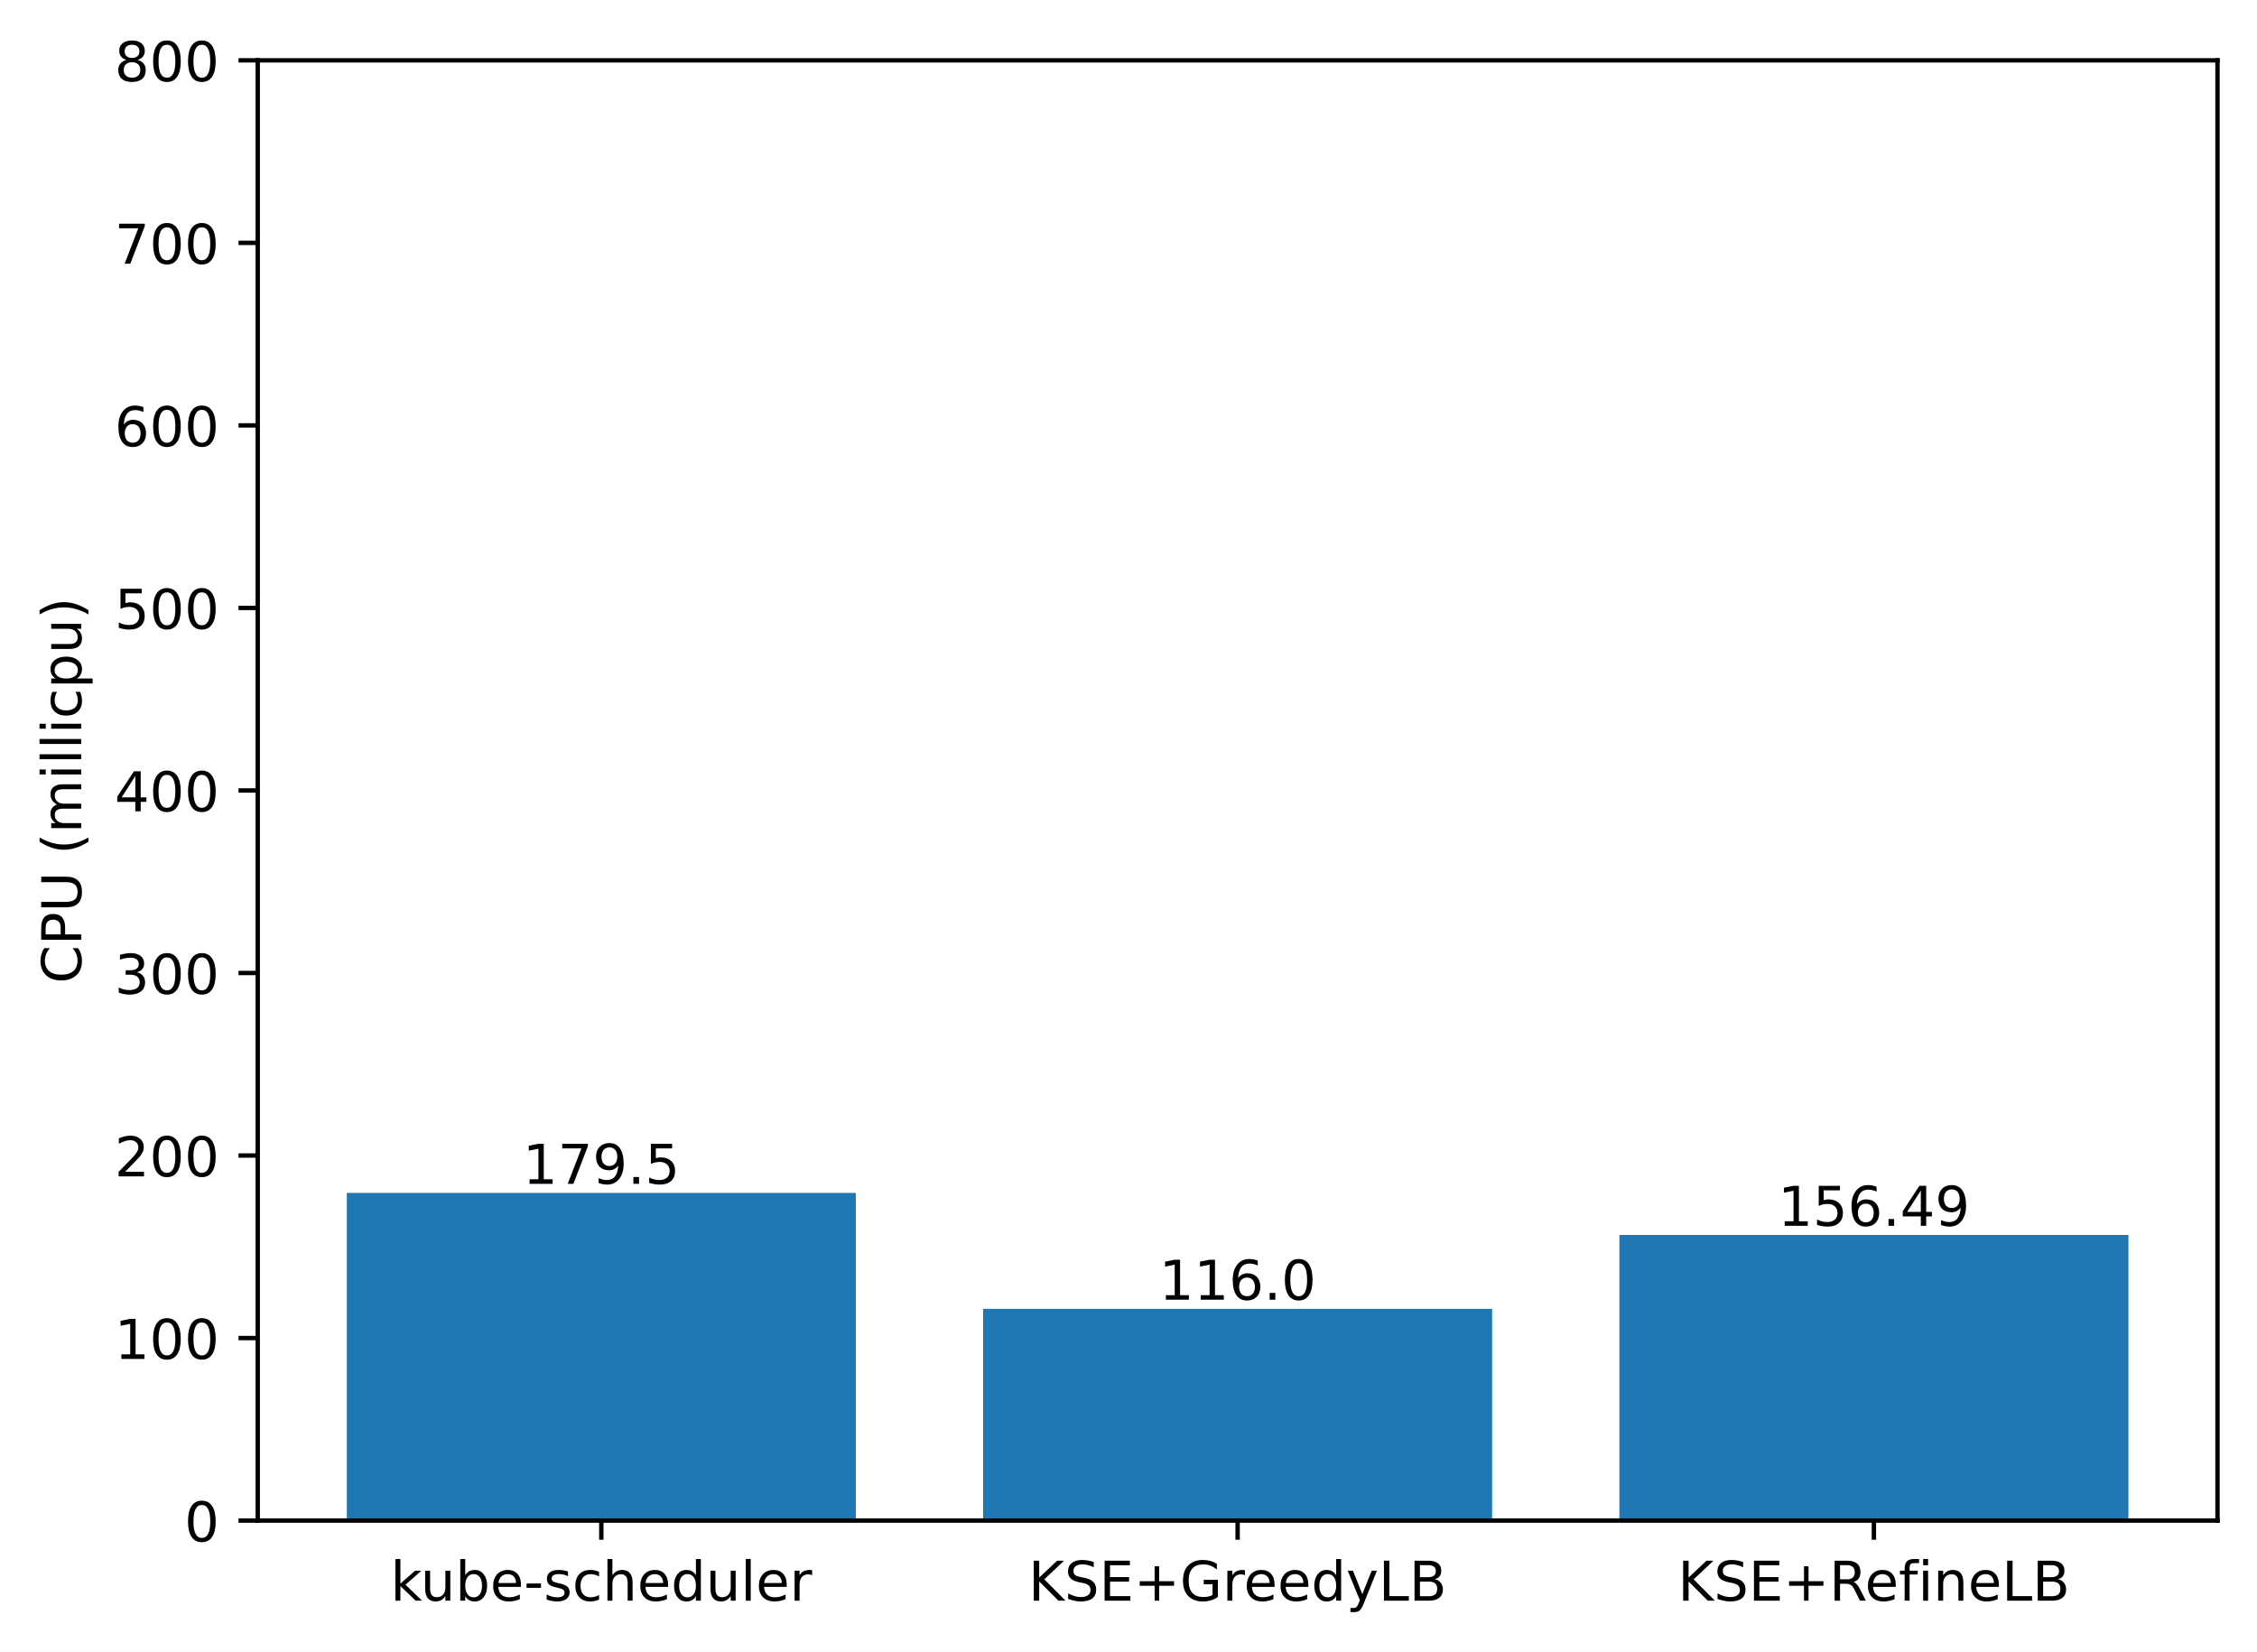
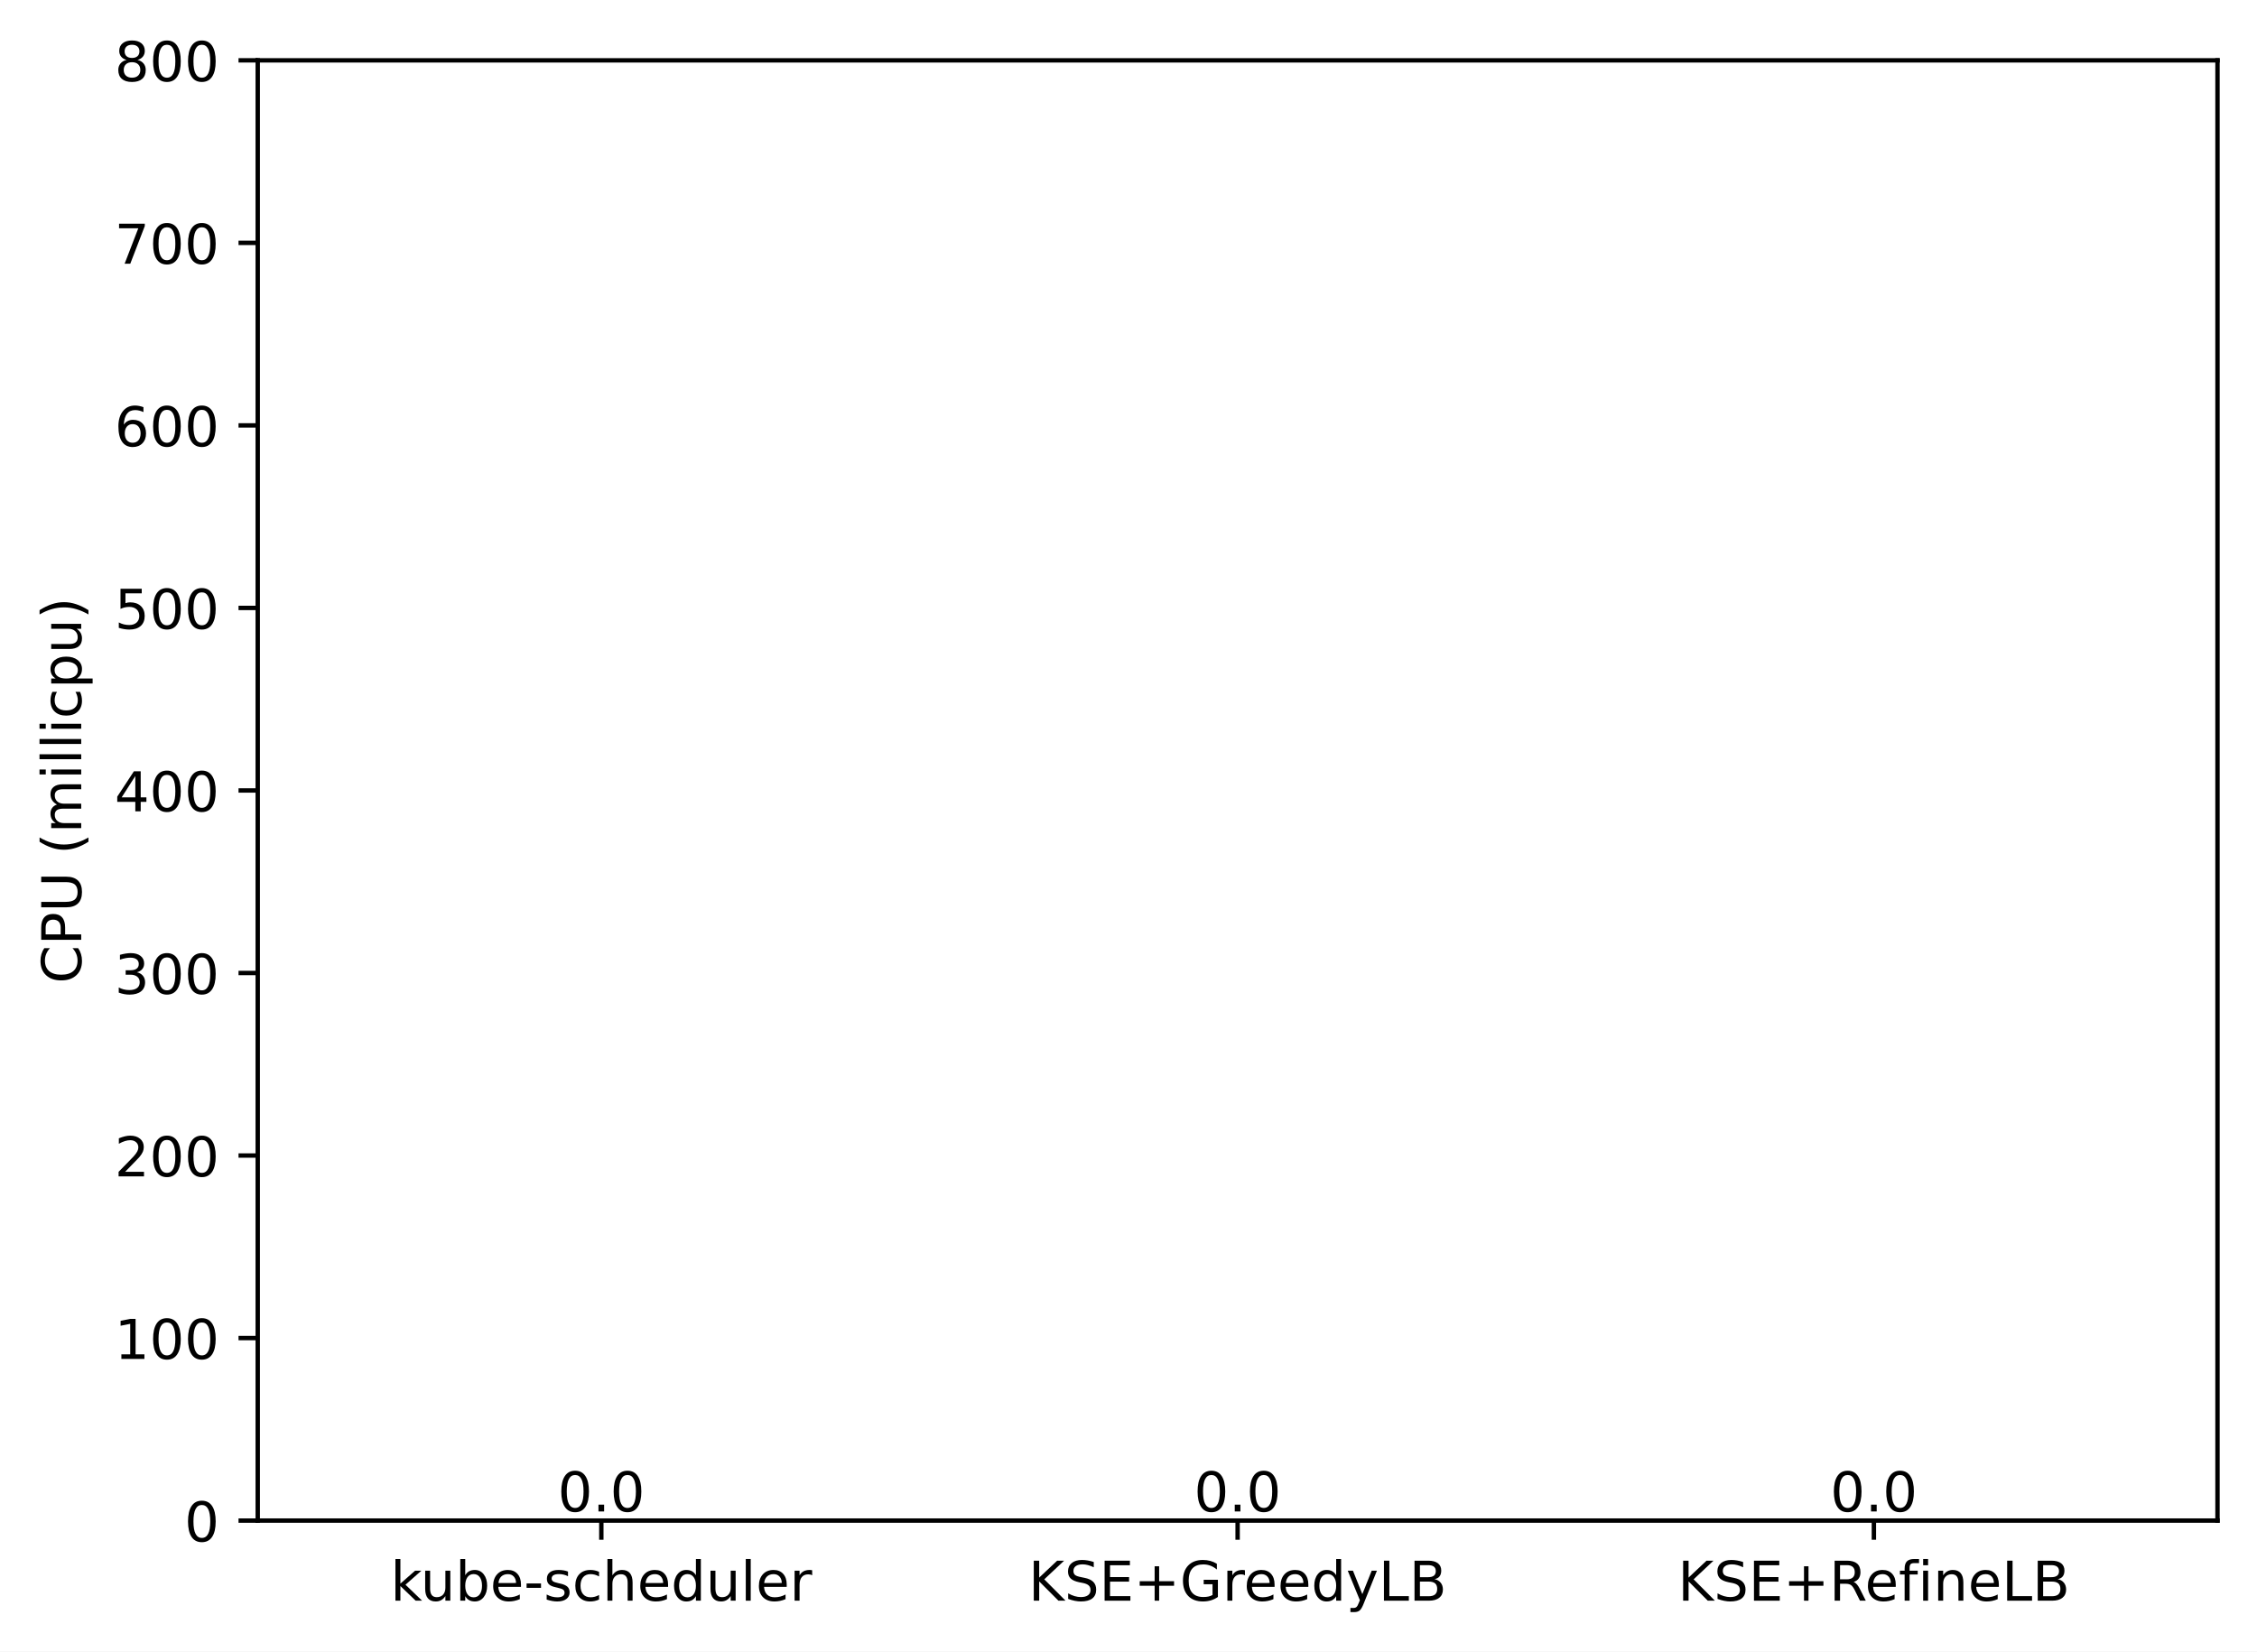
<svg xmlns="http://www.w3.org/2000/svg" xmlns:xlink="http://www.w3.org/1999/xlink" width="411.286pt" height="300.989pt" viewBox="0 0 411.286 300.989" version="1.1">
  <defs>
    <style type="text/css">*{stroke-linejoin: round; stroke-linecap: butt}</style>
  </defs>
  <g id="figure_1">
    <g id="patch_1">
      <path d="M 0 300.989  L 411.286 300.989  L 411.286 0  L 0 0  z " style="fill: #ffffff" />
    </g>
    <g id="axes_1">
      <g id="patch_2">
        <path d="M 46.966 277.111  L 404.086 277.111  L 404.086 10.999  L 46.966 10.999  z " style="fill: #ffffff" />
      </g>
      <g id="patch_3">
-         <path d="M 63.198 277.111  L 155.957 277.111  L 155.957 217.402  L 63.198 217.402  z " clip-path="url(#pab7dc1a4e2)" style="fill: #1f77b4" />
+         <path d="M 63.198 277.111  L 155.957 277.111  L 155.957 277.111  L 63.198 277.111  z " clip-path="url(#p197102d17e)" style="fill: #1f77b4" />
      </g>
      <g id="patch_4">
-         <path d="M 179.146 277.111  L 271.905 277.111  L 271.905 238.525  L 179.146 238.525  z " clip-path="url(#pab7dc1a4e2)" style="fill: #1f77b4" />
+         <path d="M 179.146 277.111  L 271.905 277.111  L 271.905 277.111  L 179.146 277.111  z " clip-path="url(#p197102d17e)" style="fill: #1f77b4" />
      </g>
      <g id="patch_5">
-         <path d="M 295.094 277.111  L 387.853 277.111  L 387.853 225.056  L 295.094 225.056  z " clip-path="url(#pab7dc1a4e2)" style="fill: #1f77b4" />
+         <path d="M 295.094 277.111  L 387.853 277.111  L 387.853 277.111  L 295.094 277.111  z " clip-path="url(#p197102d17e)" style="fill: #1f77b4" />
      </g>
      <g id="matplotlib.axis_1">
        <g id="xtick_1">
          <g id="line2d_1">
            <defs>
-               <path id="mf0a5fd0105" d="M 0 0  L 0 3.5  " style="stroke: #000000; stroke-width: 0.8" />
+               <path id="m3b349752ba" d="M 0 0  L 0 3.5  " style="stroke: #000000; stroke-width: 0.8" />
            </defs>
            <g>
-               <use xlink:href="#mf0a5fd0105" x="109.578" y="277.111" style="stroke: #000000; stroke-width: 0.8" />
+               <use xlink:href="#m3b349752ba" x="109.578" y="277.111" style="stroke: #000000; stroke-width: 0.8" />
            </g>
          </g>
          <g id="text_1">
            <g transform="translate(71.15179 291.7097)scale(0.1 -0.1)">
              <defs>
                <path id="DejaVuSans-6b" d="M 581 4863  L 1159 4863  L 1159 1991  L 2875 3500  L 3609 3500  L 1753 1863  L 3688 0  L 2938 0  L 1159 1709  L 1159 0  L 581 0  L 581 4863  z " transform="scale(0.015625)" />
                <path id="DejaVuSans-75" d="M 544 1381  L 544 3500  L 1119 3500  L 1119 1403  Q 1119 906 1312 657  Q 1506 409 1894 409  Q 2359 409 2629 706  Q 2900 1003 2900 1516  L 2900 3500  L 3475 3500  L 3475 0  L 2900 0  L 2900 538  Q 2691 219 2414 64  Q 2138 -91 1772 -91  Q 1169 -91 856 284  Q 544 659 544 1381  z M 1991 3584  L 1991 3584  z " transform="scale(0.015625)" />
                <path id="DejaVuSans-62" d="M 3116 1747  Q 3116 2381 2855 2742  Q 2594 3103 2138 3103  Q 1681 3103 1420 2742  Q 1159 2381 1159 1747  Q 1159 1113 1420 752  Q 1681 391 2138 391  Q 2594 391 2855 752  Q 3116 1113 3116 1747  z M 1159 2969  Q 1341 3281 1617 3432  Q 1894 3584 2278 3584  Q 2916 3584 3314 3078  Q 3713 2572 3713 1747  Q 3713 922 3314 415  Q 2916 -91 2278 -91  Q 1894 -91 1617 61  Q 1341 213 1159 525  L 1159 0  L 581 0  L 581 4863  L 1159 4863  L 1159 2969  z " transform="scale(0.015625)" />
                <path id="DejaVuSans-65" d="M 3597 1894  L 3597 1613  L 953 1613  Q 991 1019 1311 708  Q 1631 397 2203 397  Q 2534 397 2845 478  Q 3156 559 3463 722  L 3463 178  Q 3153 47 2828 -22  Q 2503 -91 2169 -91  Q 1331 -91 842 396  Q 353 884 353 1716  Q 353 2575 817 3079  Q 1281 3584 2069 3584  Q 2775 3584 3186 3129  Q 3597 2675 3597 1894  z M 3022 2063  Q 3016 2534 2758 2815  Q 2500 3097 2075 3097  Q 1594 3097 1305 2825  Q 1016 2553 972 2059  L 3022 2063  z " transform="scale(0.015625)" />
                <path id="DejaVuSans-2d" d="M 313 2009  L 1997 2009  L 1997 1497  L 313 1497  L 313 2009  z " transform="scale(0.015625)" />
                <path id="DejaVuSans-73" d="M 2834 3397  L 2834 2853  Q 2591 2978 2328 3040  Q 2066 3103 1784 3103  Q 1356 3103 1142 2972  Q 928 2841 928 2578  Q 928 2378 1081 2264  Q 1234 2150 1697 2047  L 1894 2003  Q 2506 1872 2764 1633  Q 3022 1394 3022 966  Q 3022 478 2636 193  Q 2250 -91 1575 -91  Q 1294 -91 989 -36  Q 684 19 347 128  L 347 722  Q 666 556 975 473  Q 1284 391 1588 391  Q 1994 391 2212 530  Q 2431 669 2431 922  Q 2431 1156 2273 1281  Q 2116 1406 1581 1522  L 1381 1569  Q 847 1681 609 1914  Q 372 2147 372 2553  Q 372 3047 722 3315  Q 1072 3584 1716 3584  Q 2034 3584 2315 3537  Q 2597 3491 2834 3397  z " transform="scale(0.015625)" />
                <path id="DejaVuSans-63" d="M 3122 3366  L 3122 2828  Q 2878 2963 2633 3030  Q 2388 3097 2138 3097  Q 1578 3097 1268 2742  Q 959 2388 959 1747  Q 959 1106 1268 751  Q 1578 397 2138 397  Q 2388 397 2633 464  Q 2878 531 3122 666  L 3122 134  Q 2881 22 2623 -34  Q 2366 -91 2075 -91  Q 1284 -91 818 406  Q 353 903 353 1747  Q 353 2603 823 3093  Q 1294 3584 2113 3584  Q 2378 3584 2631 3529  Q 2884 3475 3122 3366  z " transform="scale(0.015625)" />
                <path id="DejaVuSans-68" d="M 3513 2113  L 3513 0  L 2938 0  L 2938 2094  Q 2938 2591 2744 2837  Q 2550 3084 2163 3084  Q 1697 3084 1428 2787  Q 1159 2491 1159 1978  L 1159 0  L 581 0  L 581 4863  L 1159 4863  L 1159 2956  Q 1366 3272 1645 3428  Q 1925 3584 2291 3584  Q 2894 3584 3203 3211  Q 3513 2838 3513 2113  z " transform="scale(0.015625)" />
                <path id="DejaVuSans-64" d="M 2906 2969  L 2906 4863  L 3481 4863  L 3481 0  L 2906 0  L 2906 525  Q 2725 213 2448 61  Q 2172 -91 1784 -91  Q 1150 -91 751 415  Q 353 922 353 1747  Q 353 2572 751 3078  Q 1150 3584 1784 3584  Q 2172 3584 2448 3432  Q 2725 3281 2906 2969  z M 947 1747  Q 947 1113 1208 752  Q 1469 391 1925 391  Q 2381 391 2643 752  Q 2906 1113 2906 1747  Q 2906 2381 2643 2742  Q 2381 3103 1925 3103  Q 1469 3103 1208 2742  Q 947 2381 947 1747  z " transform="scale(0.015625)" />
                <path id="DejaVuSans-6c" d="M 603 4863  L 1178 4863  L 1178 0  L 603 0  L 603 4863  z " transform="scale(0.015625)" />
                <path id="DejaVuSans-72" d="M 2631 2963  Q 2534 3019 2420 3045  Q 2306 3072 2169 3072  Q 1681 3072 1420 2755  Q 1159 2438 1159 1844  L 1159 0  L 581 0  L 581 3500  L 1159 3500  L 1159 2956  Q 1341 3275 1631 3429  Q 1922 3584 2338 3584  Q 2397 3584 2469 3576  Q 2541 3569 2628 3553  L 2631 2963  z " transform="scale(0.015625)" />
              </defs>
              <use xlink:href="#DejaVuSans-6b" />
              <use xlink:href="#DejaVuSans-75" x="54.785" />
              <use xlink:href="#DejaVuSans-62" x="118.164" />
              <use xlink:href="#DejaVuSans-65" x="181.641" />
              <use xlink:href="#DejaVuSans-2d" x="243.164" />
              <use xlink:href="#DejaVuSans-73" x="279.248" />
              <use xlink:href="#DejaVuSans-63" x="331.348" />
              <use xlink:href="#DejaVuSans-68" x="386.328" />
              <use xlink:href="#DejaVuSans-65" x="449.707" />
              <use xlink:href="#DejaVuSans-64" x="511.23" />
              <use xlink:href="#DejaVuSans-75" x="574.707" />
              <use xlink:href="#DejaVuSans-6c" x="638.086" />
              <use xlink:href="#DejaVuSans-65" x="665.869" />
              <use xlink:href="#DejaVuSans-72" x="727.393" />
            </g>
          </g>
        </g>
        <g id="xtick_2">
          <g id="line2d_2">
            <g>
-               <use xlink:href="#mf0a5fd0105" x="225.526" y="277.111" style="stroke: #000000; stroke-width: 0.8" />
+               <use xlink:href="#m3b349752ba" x="225.526" y="277.111" style="stroke: #000000; stroke-width: 0.8" />
            </g>
          </g>
          <g id="text_2">
            <g transform="translate(187.403 291.7097)scale(0.1 -0.1)">
              <defs>
                <path id="DejaVuSans-4b" d="M 628 4666  L 1259 4666  L 1259 2694  L 3353 4666  L 4166 4666  L 1850 2491  L 4331 0  L 3500 0  L 1259 2247  L 1259 0  L 628 0  L 628 4666  z " transform="scale(0.015625)" />
                <path id="DejaVuSans-53" d="M 3425 4513  L 3425 3897  Q 3066 4069 2747 4153  Q 2428 4238 2131 4238  Q 1616 4238 1336 4038  Q 1056 3838 1056 3469  Q 1056 3159 1242 3001  Q 1428 2844 1947 2747  L 2328 2669  Q 3034 2534 3370 2195  Q 3706 1856 3706 1288  Q 3706 609 3251 259  Q 2797 -91 1919 -91  Q 1588 -91 1214 -16  Q 841 59 441 206  L 441 856  Q 825 641 1194 531  Q 1563 422 1919 422  Q 2459 422 2753 634  Q 3047 847 3047 1241  Q 3047 1584 2836 1778  Q 2625 1972 2144 2069  L 1759 2144  Q 1053 2284 737 2584  Q 422 2884 422 3419  Q 422 4038 858 4394  Q 1294 4750 2059 4750  Q 2388 4750 2728 4690  Q 3069 4631 3425 4513  z " transform="scale(0.015625)" />
                <path id="DejaVuSans-45" d="M 628 4666  L 3578 4666  L 3578 4134  L 1259 4134  L 1259 2753  L 3481 2753  L 3481 2222  L 1259 2222  L 1259 531  L 3634 531  L 3634 0  L 628 0  L 628 4666  z " transform="scale(0.015625)" />
                <path id="DejaVuSans-2b" d="M 2944 4013  L 2944 2272  L 4684 2272  L 4684 1741  L 2944 1741  L 2944 0  L 2419 0  L 2419 1741  L 678 1741  L 678 2272  L 2419 2272  L 2419 4013  L 2944 4013  z " transform="scale(0.015625)" />
                <path id="DejaVuSans-47" d="M 3809 666  L 3809 1919  L 2778 1919  L 2778 2438  L 4434 2438  L 4434 434  Q 4069 175 3628 42  Q 3188 -91 2688 -91  Q 1594 -91 976 548  Q 359 1188 359 2328  Q 359 3472 976 4111  Q 1594 4750 2688 4750  Q 3144 4750 3555 4637  Q 3966 4525 4313 4306  L 4313 3634  Q 3963 3931 3569 4081  Q 3175 4231 2741 4231  Q 1884 4231 1454 3753  Q 1025 3275 1025 2328  Q 1025 1384 1454 906  Q 1884 428 2741 428  Q 3075 428 3337 486  Q 3600 544 3809 666  z " transform="scale(0.015625)" />
                <path id="DejaVuSans-79" d="M 2059 -325  Q 1816 -950 1584 -1140  Q 1353 -1331 966 -1331  L 506 -1331  L 506 -850  L 844 -850  Q 1081 -850 1212 -737  Q 1344 -625 1503 -206  L 1606 56  L 191 3500  L 800 3500  L 1894 763  L 2988 3500  L 3597 3500  L 2059 -325  z " transform="scale(0.015625)" />
                <path id="DejaVuSans-4c" d="M 628 4666  L 1259 4666  L 1259 531  L 3531 531  L 3531 0  L 628 0  L 628 4666  z " transform="scale(0.015625)" />
                <path id="DejaVuSans-42" d="M 1259 2228  L 1259 519  L 2272 519  Q 2781 519 3026 730  Q 3272 941 3272 1375  Q 3272 1813 3026 2020  Q 2781 2228 2272 2228  L 1259 2228  z M 1259 4147  L 1259 2741  L 2194 2741  Q 2656 2741 2882 2914  Q 3109 3088 3109 3444  Q 3109 3797 2882 3972  Q 2656 4147 2194 4147  L 1259 4147  z M 628 4666  L 2241 4666  Q 2963 4666 3353 4366  Q 3744 4066 3744 3513  Q 3744 3084 3544 2831  Q 3344 2578 2956 2516  Q 3422 2416 3680 2098  Q 3938 1781 3938 1306  Q 3938 681 3513 340  Q 3088 0 2303 0  L 628 0  L 628 4666  z " transform="scale(0.015625)" />
              </defs>
              <use xlink:href="#DejaVuSans-4b" />
              <use xlink:href="#DejaVuSans-53" x="65.576" />
              <use xlink:href="#DejaVuSans-45" x="129.053" />
              <use xlink:href="#DejaVuSans-2b" x="192.236" />
              <use xlink:href="#DejaVuSans-47" x="276.025" />
              <use xlink:href="#DejaVuSans-72" x="353.516" />
              <use xlink:href="#DejaVuSans-65" x="392.379" />
              <use xlink:href="#DejaVuSans-65" x="453.902" />
              <use xlink:href="#DejaVuSans-64" x="515.426" />
              <use xlink:href="#DejaVuSans-79" x="578.902" />
              <use xlink:href="#DejaVuSans-4c" x="638.082" />
              <use xlink:href="#DejaVuSans-42" x="693.795" />
            </g>
          </g>
        </g>
        <g id="xtick_3">
          <g id="line2d_3">
            <g>
-               <use xlink:href="#mf0a5fd0105" x="341.474" y="277.111" style="stroke: #000000; stroke-width: 0.8" />
+               <use xlink:href="#m3b349752ba" x="341.474" y="277.111" style="stroke: #000000; stroke-width: 0.8" />
            </g>
          </g>
          <g id="text_3">
            <g transform="translate(305.7346 291.7097)scale(0.1 -0.1)">
              <defs>
                <path id="DejaVuSans-52" d="M 2841 2188  Q 3044 2119 3236 1894  Q 3428 1669 3622 1275  L 4263 0  L 3584 0  L 2988 1197  Q 2756 1666 2539 1819  Q 2322 1972 1947 1972  L 1259 1972  L 1259 0  L 628 0  L 628 4666  L 2053 4666  Q 2853 4666 3247 4331  Q 3641 3997 3641 3322  Q 3641 2881 3436 2590  Q 3231 2300 2841 2188  z M 1259 4147  L 1259 2491  L 2053 2491  Q 2509 2491 2742 2702  Q 2975 2913 2975 3322  Q 2975 3731 2742 3939  Q 2509 4147 2053 4147  L 1259 4147  z " transform="scale(0.015625)" />
                <path id="DejaVuSans-66" d="M 2375 4863  L 2375 4384  L 1825 4384  Q 1516 4384 1395 4259  Q 1275 4134 1275 3809  L 1275 3500  L 2222 3500  L 2222 3053  L 1275 3053  L 1275 0  L 697 0  L 697 3053  L 147 3053  L 147 3500  L 697 3500  L 697 3744  Q 697 4328 969 4595  Q 1241 4863 1831 4863  L 2375 4863  z " transform="scale(0.015625)" />
                <path id="DejaVuSans-69" d="M 603 3500  L 1178 3500  L 1178 0  L 603 0  L 603 3500  z M 603 4863  L 1178 4863  L 1178 4134  L 603 4134  L 603 4863  z " transform="scale(0.015625)" />
                <path id="DejaVuSans-6e" d="M 3513 2113  L 3513 0  L 2938 0  L 2938 2094  Q 2938 2591 2744 2837  Q 2550 3084 2163 3084  Q 1697 3084 1428 2787  Q 1159 2491 1159 1978  L 1159 0  L 581 0  L 581 3500  L 1159 3500  L 1159 2956  Q 1366 3272 1645 3428  Q 1925 3584 2291 3584  Q 2894 3584 3203 3211  Q 3513 2838 3513 2113  z " transform="scale(0.015625)" />
              </defs>
              <use xlink:href="#DejaVuSans-4b" />
              <use xlink:href="#DejaVuSans-53" x="65.576" />
              <use xlink:href="#DejaVuSans-45" x="129.053" />
              <use xlink:href="#DejaVuSans-2b" x="192.236" />
              <use xlink:href="#DejaVuSans-52" x="276.025" />
              <use xlink:href="#DejaVuSans-65" x="341.008" />
              <use xlink:href="#DejaVuSans-66" x="402.531" />
              <use xlink:href="#DejaVuSans-69" x="437.736" />
              <use xlink:href="#DejaVuSans-6e" x="465.52" />
              <use xlink:href="#DejaVuSans-65" x="528.898" />
              <use xlink:href="#DejaVuSans-4c" x="590.422" />
              <use xlink:href="#DejaVuSans-42" x="646.135" />
            </g>
          </g>
        </g>
      </g>
      <g id="matplotlib.axis_2">
        <g id="ytick_1">
          <g id="line2d_4">
            <defs>
-               <path id="m024fce0c64" d="M 0 0  L -3.5 0  " style="stroke: #000000; stroke-width: 0.8" />
+               <path id="m734b968d63" d="M 0 0  L -3.5 0  " style="stroke: #000000; stroke-width: 0.8" />
            </defs>
            <g>
-               <use xlink:href="#m024fce0c64" x="46.966" y="277.111" style="stroke: #000000; stroke-width: 0.8" />
+               <use xlink:href="#m734b968d63" x="46.966" y="277.111" style="stroke: #000000; stroke-width: 0.8" />
            </g>
          </g>
          <g id="text_4">
            <g transform="translate(33.60312 280.9104)scale(0.1 -0.1)">
              <defs>
                <path id="DejaVuSans-30" d="M 2034 4250  Q 1547 4250 1301 3770  Q 1056 3291 1056 2328  Q 1056 1369 1301 889  Q 1547 409 2034 409  Q 2525 409 2770 889  Q 3016 1369 3016 2328  Q 3016 3291 2770 3770  Q 2525 4250 2034 4250  z M 2034 4750  Q 2819 4750 3233 4129  Q 3647 3509 3647 2328  Q 3647 1150 3233 529  Q 2819 -91 2034 -91  Q 1250 -91 836 529  Q 422 1150 422 2328  Q 422 3509 836 4129  Q 1250 4750 2034 4750  z " transform="scale(0.015625)" />
              </defs>
              <use xlink:href="#DejaVuSans-30" />
            </g>
          </g>
        </g>
        <g id="ytick_2">
          <g id="line2d_5">
            <g>
-               <use xlink:href="#m024fce0c64" x="46.966" y="243.847" style="stroke: #000000; stroke-width: 0.8" />
+               <use xlink:href="#m734b968d63" x="46.966" y="243.847" style="stroke: #000000; stroke-width: 0.8" />
            </g>
          </g>
          <g id="text_5">
            <g transform="translate(20.87813 247.6464)scale(0.1 -0.1)">
              <defs>
                <path id="DejaVuSans-31" d="M 794 531  L 1825 531  L 1825 4091  L 703 3866  L 703 4441  L 1819 4666  L 2450 4666  L 2450 531  L 3481 531  L 3481 0  L 794 0  L 794 531  z " transform="scale(0.015625)" />
              </defs>
              <use xlink:href="#DejaVuSans-31" />
              <use xlink:href="#DejaVuSans-30" x="63.623" />
              <use xlink:href="#DejaVuSans-30" x="127.246" />
            </g>
          </g>
        </g>
        <g id="ytick_3">
          <g id="line2d_6">
            <g>
-               <use xlink:href="#m024fce0c64" x="46.966" y="210.583" style="stroke: #000000; stroke-width: 0.8" />
+               <use xlink:href="#m734b968d63" x="46.966" y="210.583" style="stroke: #000000; stroke-width: 0.8" />
            </g>
          </g>
          <g id="text_6">
            <g transform="translate(20.87813 214.3824)scale(0.1 -0.1)">
              <defs>
                <path id="DejaVuSans-32" d="M 1228 531  L 3431 531  L 3431 0  L 469 0  L 469 531  Q 828 903 1448 1529  Q 2069 2156 2228 2338  Q 2531 2678 2651 2914  Q 2772 3150 2772 3378  Q 2772 3750 2511 3984  Q 2250 4219 1831 4219  Q 1534 4219 1204 4116  Q 875 4013 500 3803  L 500 4441  Q 881 4594 1212 4672  Q 1544 4750 1819 4750  Q 2544 4750 2975 4387  Q 3406 4025 3406 3419  Q 3406 3131 3298 2873  Q 3191 2616 2906 2266  Q 2828 2175 2409 1742  Q 1991 1309 1228 531  z " transform="scale(0.015625)" />
              </defs>
              <use xlink:href="#DejaVuSans-32" />
              <use xlink:href="#DejaVuSans-30" x="63.623" />
              <use xlink:href="#DejaVuSans-30" x="127.246" />
            </g>
          </g>
        </g>
        <g id="ytick_4">
          <g id="line2d_7">
            <g>
-               <use xlink:href="#m024fce0c64" x="46.966" y="177.319" style="stroke: #000000; stroke-width: 0.8" />
+               <use xlink:href="#m734b968d63" x="46.966" y="177.319" style="stroke: #000000; stroke-width: 0.8" />
            </g>
          </g>
          <g id="text_7">
            <g transform="translate(20.87813 181.1184)scale(0.1 -0.1)">
              <defs>
                <path id="DejaVuSans-33" d="M 2597 2516  Q 3050 2419 3304 2112  Q 3559 1806 3559 1356  Q 3559 666 3084 287  Q 2609 -91 1734 -91  Q 1441 -91 1130 -33  Q 819 25 488 141  L 488 750  Q 750 597 1062 519  Q 1375 441 1716 441  Q 2309 441 2620 675  Q 2931 909 2931 1356  Q 2931 1769 2642 2001  Q 2353 2234 1838 2234  L 1294 2234  L 1294 2753  L 1863 2753  Q 2328 2753 2575 2939  Q 2822 3125 2822 3475  Q 2822 3834 2567 4026  Q 2313 4219 1838 4219  Q 1578 4219 1281 4162  Q 984 4106 628 3988  L 628 4550  Q 988 4650 1302 4700  Q 1616 4750 1894 4750  Q 2613 4750 3031 4423  Q 3450 4097 3450 3541  Q 3450 3153 3228 2886  Q 3006 2619 2597 2516  z " transform="scale(0.015625)" />
              </defs>
              <use xlink:href="#DejaVuSans-33" />
              <use xlink:href="#DejaVuSans-30" x="63.623" />
              <use xlink:href="#DejaVuSans-30" x="127.246" />
            </g>
          </g>
        </g>
        <g id="ytick_5">
          <g id="line2d_8">
            <g>
-               <use xlink:href="#m024fce0c64" x="46.966" y="144.055" style="stroke: #000000; stroke-width: 0.8" />
+               <use xlink:href="#m734b968d63" x="46.966" y="144.055" style="stroke: #000000; stroke-width: 0.8" />
            </g>
          </g>
          <g id="text_8">
            <g transform="translate(20.87813 147.8544)scale(0.1 -0.1)">
              <defs>
                <path id="DejaVuSans-34" d="M 2419 4116  L 825 1625  L 2419 1625  L 2419 4116  z M 2253 4666  L 3047 4666  L 3047 1625  L 3713 1625  L 3713 1100  L 3047 1100  L 3047 0  L 2419 0  L 2419 1100  L 313 1100  L 313 1709  L 2253 4666  z " transform="scale(0.015625)" />
              </defs>
              <use xlink:href="#DejaVuSans-34" />
              <use xlink:href="#DejaVuSans-30" x="63.623" />
              <use xlink:href="#DejaVuSans-30" x="127.246" />
            </g>
          </g>
        </g>
        <g id="ytick_6">
          <g id="line2d_9">
            <g>
-               <use xlink:href="#m024fce0c64" x="46.966" y="110.791" style="stroke: #000000; stroke-width: 0.8" />
+               <use xlink:href="#m734b968d63" x="46.966" y="110.791" style="stroke: #000000; stroke-width: 0.8" />
            </g>
          </g>
          <g id="text_9">
            <g transform="translate(20.87813 114.5904)scale(0.1 -0.1)">
              <defs>
                <path id="DejaVuSans-35" d="M 691 4666  L 3169 4666  L 3169 4134  L 1269 4134  L 1269 2991  Q 1406 3038 1543 3061  Q 1681 3084 1819 3084  Q 2600 3084 3056 2656  Q 3513 2228 3513 1497  Q 3513 744 3044 326  Q 2575 -91 1722 -91  Q 1428 -91 1123 -41  Q 819 9 494 109  L 494 744  Q 775 591 1075 516  Q 1375 441 1709 441  Q 2250 441 2565 725  Q 2881 1009 2881 1497  Q 2881 1984 2565 2268  Q 2250 2553 1709 2553  Q 1456 2553 1204 2497  Q 953 2441 691 2322  L 691 4666  z " transform="scale(0.015625)" />
              </defs>
              <use xlink:href="#DejaVuSans-35" />
              <use xlink:href="#DejaVuSans-30" x="63.623" />
              <use xlink:href="#DejaVuSans-30" x="127.246" />
            </g>
          </g>
        </g>
        <g id="ytick_7">
          <g id="line2d_10">
            <g>
-               <use xlink:href="#m024fce0c64" x="46.966" y="77.527" style="stroke: #000000; stroke-width: 0.8" />
+               <use xlink:href="#m734b968d63" x="46.966" y="77.527" style="stroke: #000000; stroke-width: 0.8" />
            </g>
          </g>
          <g id="text_10">
            <g transform="translate(20.87813 81.32644)scale(0.1 -0.1)">
              <defs>
                <path id="DejaVuSans-36" d="M 2113 2584  Q 1688 2584 1439 2293  Q 1191 2003 1191 1497  Q 1191 994 1439 701  Q 1688 409 2113 409  Q 2538 409 2786 701  Q 3034 994 3034 1497  Q 3034 2003 2786 2293  Q 2538 2584 2113 2584  z M 3366 4563  L 3366 3988  Q 3128 4100 2886 4159  Q 2644 4219 2406 4219  Q 1781 4219 1451 3797  Q 1122 3375 1075 2522  Q 1259 2794 1537 2939  Q 1816 3084 2150 3084  Q 2853 3084 3261 2657  Q 3669 2231 3669 1497  Q 3669 778 3244 343  Q 2819 -91 2113 -91  Q 1303 -91 875 529  Q 447 1150 447 2328  Q 447 3434 972 4092  Q 1497 4750 2381 4750  Q 2619 4750 2861 4703  Q 3103 4656 3366 4563  z " transform="scale(0.015625)" />
              </defs>
              <use xlink:href="#DejaVuSans-36" />
              <use xlink:href="#DejaVuSans-30" x="63.623" />
              <use xlink:href="#DejaVuSans-30" x="127.246" />
            </g>
          </g>
        </g>
        <g id="ytick_8">
          <g id="line2d_11">
            <g>
-               <use xlink:href="#m024fce0c64" x="46.966" y="44.263" style="stroke: #000000; stroke-width: 0.8" />
+               <use xlink:href="#m734b968d63" x="46.966" y="44.263" style="stroke: #000000; stroke-width: 0.8" />
            </g>
          </g>
          <g id="text_11">
            <g transform="translate(20.87813 48.06244)scale(0.1 -0.1)">
              <defs>
                <path id="DejaVuSans-37" d="M 525 4666  L 3525 4666  L 3525 4397  L 1831 0  L 1172 0  L 2766 4134  L 525 4134  L 525 4666  z " transform="scale(0.015625)" />
              </defs>
              <use xlink:href="#DejaVuSans-37" />
              <use xlink:href="#DejaVuSans-30" x="63.623" />
              <use xlink:href="#DejaVuSans-30" x="127.246" />
            </g>
          </g>
        </g>
        <g id="ytick_9">
          <g id="line2d_12">
            <g>
-               <use xlink:href="#m024fce0c64" x="46.966" y="10.999" style="stroke: #000000; stroke-width: 0.8" />
+               <use xlink:href="#m734b968d63" x="46.966" y="10.999" style="stroke: #000000; stroke-width: 0.8" />
            </g>
          </g>
          <g id="text_12">
            <g transform="translate(20.87813 14.79844)scale(0.1 -0.1)">
              <defs>
                <path id="DejaVuSans-38" d="M 2034 2216  Q 1584 2216 1326 1975  Q 1069 1734 1069 1313  Q 1069 891 1326 650  Q 1584 409 2034 409  Q 2484 409 2743 651  Q 3003 894 3003 1313  Q 3003 1734 2745 1975  Q 2488 2216 2034 2216  z M 1403 2484  Q 997 2584 770 2862  Q 544 3141 544 3541  Q 544 4100 942 4425  Q 1341 4750 2034 4750  Q 2731 4750 3128 4425  Q 3525 4100 3525 3541  Q 3525 3141 3298 2862  Q 3072 2584 2669 2484  Q 3125 2378 3379 2068  Q 3634 1759 3634 1313  Q 3634 634 3220 271  Q 2806 -91 2034 -91  Q 1263 -91 848 271  Q 434 634 434 1313  Q 434 1759 690 2068  Q 947 2378 1403 2484  z M 1172 3481  Q 1172 3119 1398 2916  Q 1625 2713 2034 2713  Q 2441 2713 2670 2916  Q 2900 3119 2900 3481  Q 2900 3844 2670 4047  Q 2441 4250 2034 4250  Q 1625 4250 1398 4047  Q 1172 3844 1172 3481  z " transform="scale(0.015625)" />
              </defs>
              <use xlink:href="#DejaVuSans-38" />
              <use xlink:href="#DejaVuSans-30" x="63.623" />
              <use xlink:href="#DejaVuSans-30" x="127.246" />
            </g>
          </g>
        </g>
        <g id="text_13">
          <g transform="translate(14.79844 179.2302)rotate(-90)scale(0.1 -0.1)">
            <defs>
              <path id="DejaVuSans-43" d="M 4122 4306  L 4122 3641  Q 3803 3938 3442 4084  Q 3081 4231 2675 4231  Q 1875 4231 1450 3742  Q 1025 3253 1025 2328  Q 1025 1406 1450 917  Q 1875 428 2675 428  Q 3081 428 3442 575  Q 3803 722 4122 1019  L 4122 359  Q 3791 134 3420 21  Q 3050 -91 2638 -91  Q 1578 -91 968 557  Q 359 1206 359 2328  Q 359 3453 968 4101  Q 1578 4750 2638 4750  Q 3056 4750 3426 4639  Q 3797 4528 4122 4306  z " transform="scale(0.015625)" />
              <path id="DejaVuSans-50" d="M 1259 4147  L 1259 2394  L 2053 2394  Q 2494 2394 2734 2622  Q 2975 2850 2975 3272  Q 2975 3691 2734 3919  Q 2494 4147 2053 4147  L 1259 4147  z M 628 4666  L 2053 4666  Q 2838 4666 3239 4311  Q 3641 3956 3641 3272  Q 3641 2581 3239 2228  Q 2838 1875 2053 1875  L 1259 1875  L 1259 0  L 628 0  L 628 4666  z " transform="scale(0.015625)" />
              <path id="DejaVuSans-55" d="M 556 4666  L 1191 4666  L 1191 1831  Q 1191 1081 1462 751  Q 1734 422 2344 422  Q 2950 422 3222 751  Q 3494 1081 3494 1831  L 3494 4666  L 4128 4666  L 4128 1753  Q 4128 841 3676 375  Q 3225 -91 2344 -91  Q 1459 -91 1007 375  Q 556 841 556 1753  L 556 4666  z " transform="scale(0.015625)" />
              <path id="DejaVuSans-20" transform="scale(0.015625)" />
              <path id="DejaVuSans-28" d="M 1984 4856  Q 1566 4138 1362 3434  Q 1159 2731 1159 2009  Q 1159 1288 1364 580  Q 1569 -128 1984 -844  L 1484 -844  Q 1016 -109 783 600  Q 550 1309 550 2009  Q 550 2706 781 3412  Q 1013 4119 1484 4856  L 1984 4856  z " transform="scale(0.015625)" />
              <path id="DejaVuSans-6d" d="M 3328 2828  Q 3544 3216 3844 3400  Q 4144 3584 4550 3584  Q 5097 3584 5394 3201  Q 5691 2819 5691 2113  L 5691 0  L 5113 0  L 5113 2094  Q 5113 2597 4934 2840  Q 4756 3084 4391 3084  Q 3944 3084 3684 2787  Q 3425 2491 3425 1978  L 3425 0  L 2847 0  L 2847 2094  Q 2847 2600 2669 2842  Q 2491 3084 2119 3084  Q 1678 3084 1418 2786  Q 1159 2488 1159 1978  L 1159 0  L 581 0  L 581 3500  L 1159 3500  L 1159 2956  Q 1356 3278 1631 3431  Q 1906 3584 2284 3584  Q 2666 3584 2933 3390  Q 3200 3197 3328 2828  z " transform="scale(0.015625)" />
              <path id="DejaVuSans-70" d="M 1159 525  L 1159 -1331  L 581 -1331  L 581 3500  L 1159 3500  L 1159 2969  Q 1341 3281 1617 3432  Q 1894 3584 2278 3584  Q 2916 3584 3314 3078  Q 3713 2572 3713 1747  Q 3713 922 3314 415  Q 2916 -91 2278 -91  Q 1894 -91 1617 61  Q 1341 213 1159 525  z M 3116 1747  Q 3116 2381 2855 2742  Q 2594 3103 2138 3103  Q 1681 3103 1420 2742  Q 1159 2381 1159 1747  Q 1159 1113 1420 752  Q 1681 391 2138 391  Q 2594 391 2855 752  Q 3116 1113 3116 1747  z " transform="scale(0.015625)" />
              <path id="DejaVuSans-29" d="M 513 4856  L 1013 4856  Q 1481 4119 1714 3412  Q 1947 2706 1947 2009  Q 1947 1309 1714 600  Q 1481 -109 1013 -844  L 513 -844  Q 928 -128 1133 580  Q 1338 1288 1338 2009  Q 1338 2731 1133 3434  Q 928 4138 513 4856  z " transform="scale(0.015625)" />
            </defs>
            <use xlink:href="#DejaVuSans-43" />
            <use xlink:href="#DejaVuSans-50" x="69.824" />
            <use xlink:href="#DejaVuSans-55" x="130.127" />
            <use xlink:href="#DejaVuSans-20" x="203.32" />
            <use xlink:href="#DejaVuSans-28" x="235.107" />
            <use xlink:href="#DejaVuSans-6d" x="274.121" />
            <use xlink:href="#DejaVuSans-69" x="371.533" />
            <use xlink:href="#DejaVuSans-6c" x="399.316" />
            <use xlink:href="#DejaVuSans-6c" x="427.1" />
            <use xlink:href="#DejaVuSans-69" x="454.883" />
            <use xlink:href="#DejaVuSans-63" x="482.666" />
            <use xlink:href="#DejaVuSans-70" x="537.646" />
            <use xlink:href="#DejaVuSans-75" x="601.123" />
            <use xlink:href="#DejaVuSans-29" x="664.502" />
          </g>
        </g>
      </g>
      <g id="patch_6">
        <path d="M 46.966 277.111  L 46.966 10.999  " style="fill: none; stroke: #000000; stroke-width: 0.8; stroke-linejoin: miter; stroke-linecap: square" />
      </g>
      <g id="patch_7">
        <path d="M 404.086 277.111  L 404.086 10.999  " style="fill: none; stroke: #000000; stroke-width: 0.8; stroke-linejoin: miter; stroke-linecap: square" />
      </g>
      <g id="patch_8">
        <path d="M 46.966 277.111  L 404.086 277.111  " style="fill: none; stroke: #000000; stroke-width: 0.8; stroke-linejoin: miter; stroke-linecap: square" />
      </g>
      <g id="patch_9">
        <path d="M 46.966 10.999  L 404.086 10.999  " style="fill: none; stroke: #000000; stroke-width: 0.8; stroke-linejoin: miter; stroke-linecap: square" />
      </g>
      <g id="text_14">
-         <g transform="translate(95.26351 215.7391)scale(0.1 -0.1)">
+         <g transform="translate(101.626 275.448)scale(0.1 -0.1)">
          <defs>
-             <path id="DejaVuSans-39" d="M 703 97  L 703 672  Q 941 559 1184 500  Q 1428 441 1663 441  Q 2288 441 2617 861  Q 2947 1281 2994 2138  Q 2813 1869 2534 1725  Q 2256 1581 1919 1581  Q 1219 1581 811 2004  Q 403 2428 403 3163  Q 403 3881 828 4315  Q 1253 4750 1959 4750  Q 2769 4750 3195 4129  Q 3622 3509 3622 2328  Q 3622 1225 3098 567  Q 2575 -91 1691 -91  Q 1453 -91 1209 -44  Q 966 3 703 97  z M 1959 2075  Q 2384 2075 2632 2365  Q 2881 2656 2881 3163  Q 2881 3666 2632 3958  Q 2384 4250 1959 4250  Q 1534 4250 1286 3958  Q 1038 3666 1038 3163  Q 1038 2656 1286 2365  Q 1534 2075 1959 2075  z " transform="scale(0.015625)" />
            <path id="DejaVuSans-2e" d="M 684 794  L 1344 794  L 1344 0  L 684 0  L 684 794  z " transform="scale(0.015625)" />
          </defs>
-           <use xlink:href="#DejaVuSans-31" />
-           <use xlink:href="#DejaVuSans-37" x="63.623" />
-           <use xlink:href="#DejaVuSans-39" x="127.246" />
-           <use xlink:href="#DejaVuSans-2e" x="190.869" />
-           <use xlink:href="#DejaVuSans-35" x="222.656" />
+           <use xlink:href="#DejaVuSans-30" />
+           <use xlink:href="#DejaVuSans-2e" x="63.623" />
+           <use xlink:href="#DejaVuSans-30" x="95.41" />
        </g>
      </g>
      <g id="text_15">
-         <g transform="translate(211.2116 236.8618)scale(0.1 -0.1)">
-           <use xlink:href="#DejaVuSans-31" />
-           <use xlink:href="#DejaVuSans-31" x="63.623" />
-           <use xlink:href="#DejaVuSans-36" x="127.246" />
-           <use xlink:href="#DejaVuSans-2e" x="190.869" />
-           <use xlink:href="#DejaVuSans-30" x="222.656" />
+         <g transform="translate(217.5741 275.448)scale(0.1 -0.1)">
+           <use xlink:href="#DejaVuSans-30" />
+           <use xlink:href="#DejaVuSans-2e" x="63.623" />
+           <use xlink:href="#DejaVuSans-30" x="95.41" />
        </g>
      </g>
      <g id="text_16">
-         <g transform="translate(323.9784 223.3932)scale(0.1 -0.1)">
-           <use xlink:href="#DejaVuSans-31" />
-           <use xlink:href="#DejaVuSans-35" x="63.623" />
-           <use xlink:href="#DejaVuSans-36" x="127.246" />
-           <use xlink:href="#DejaVuSans-2e" x="190.869" />
-           <use xlink:href="#DejaVuSans-34" x="222.656" />
-           <use xlink:href="#DejaVuSans-39" x="286.279" />
+         <g transform="translate(333.5221 275.448)scale(0.1 -0.1)">
+           <use xlink:href="#DejaVuSans-30" />
+           <use xlink:href="#DejaVuSans-2e" x="63.623" />
+           <use xlink:href="#DejaVuSans-30" x="95.41" />
        </g>
      </g>
    </g>
  </g>
  <defs>
-     <clipPath id="pab7dc1a4e2">
+     <clipPath id="p197102d17e">
      <rect x="46.966" y="10.999" width="357.12" height="266.112" />
    </clipPath>
  </defs>
</svg>
